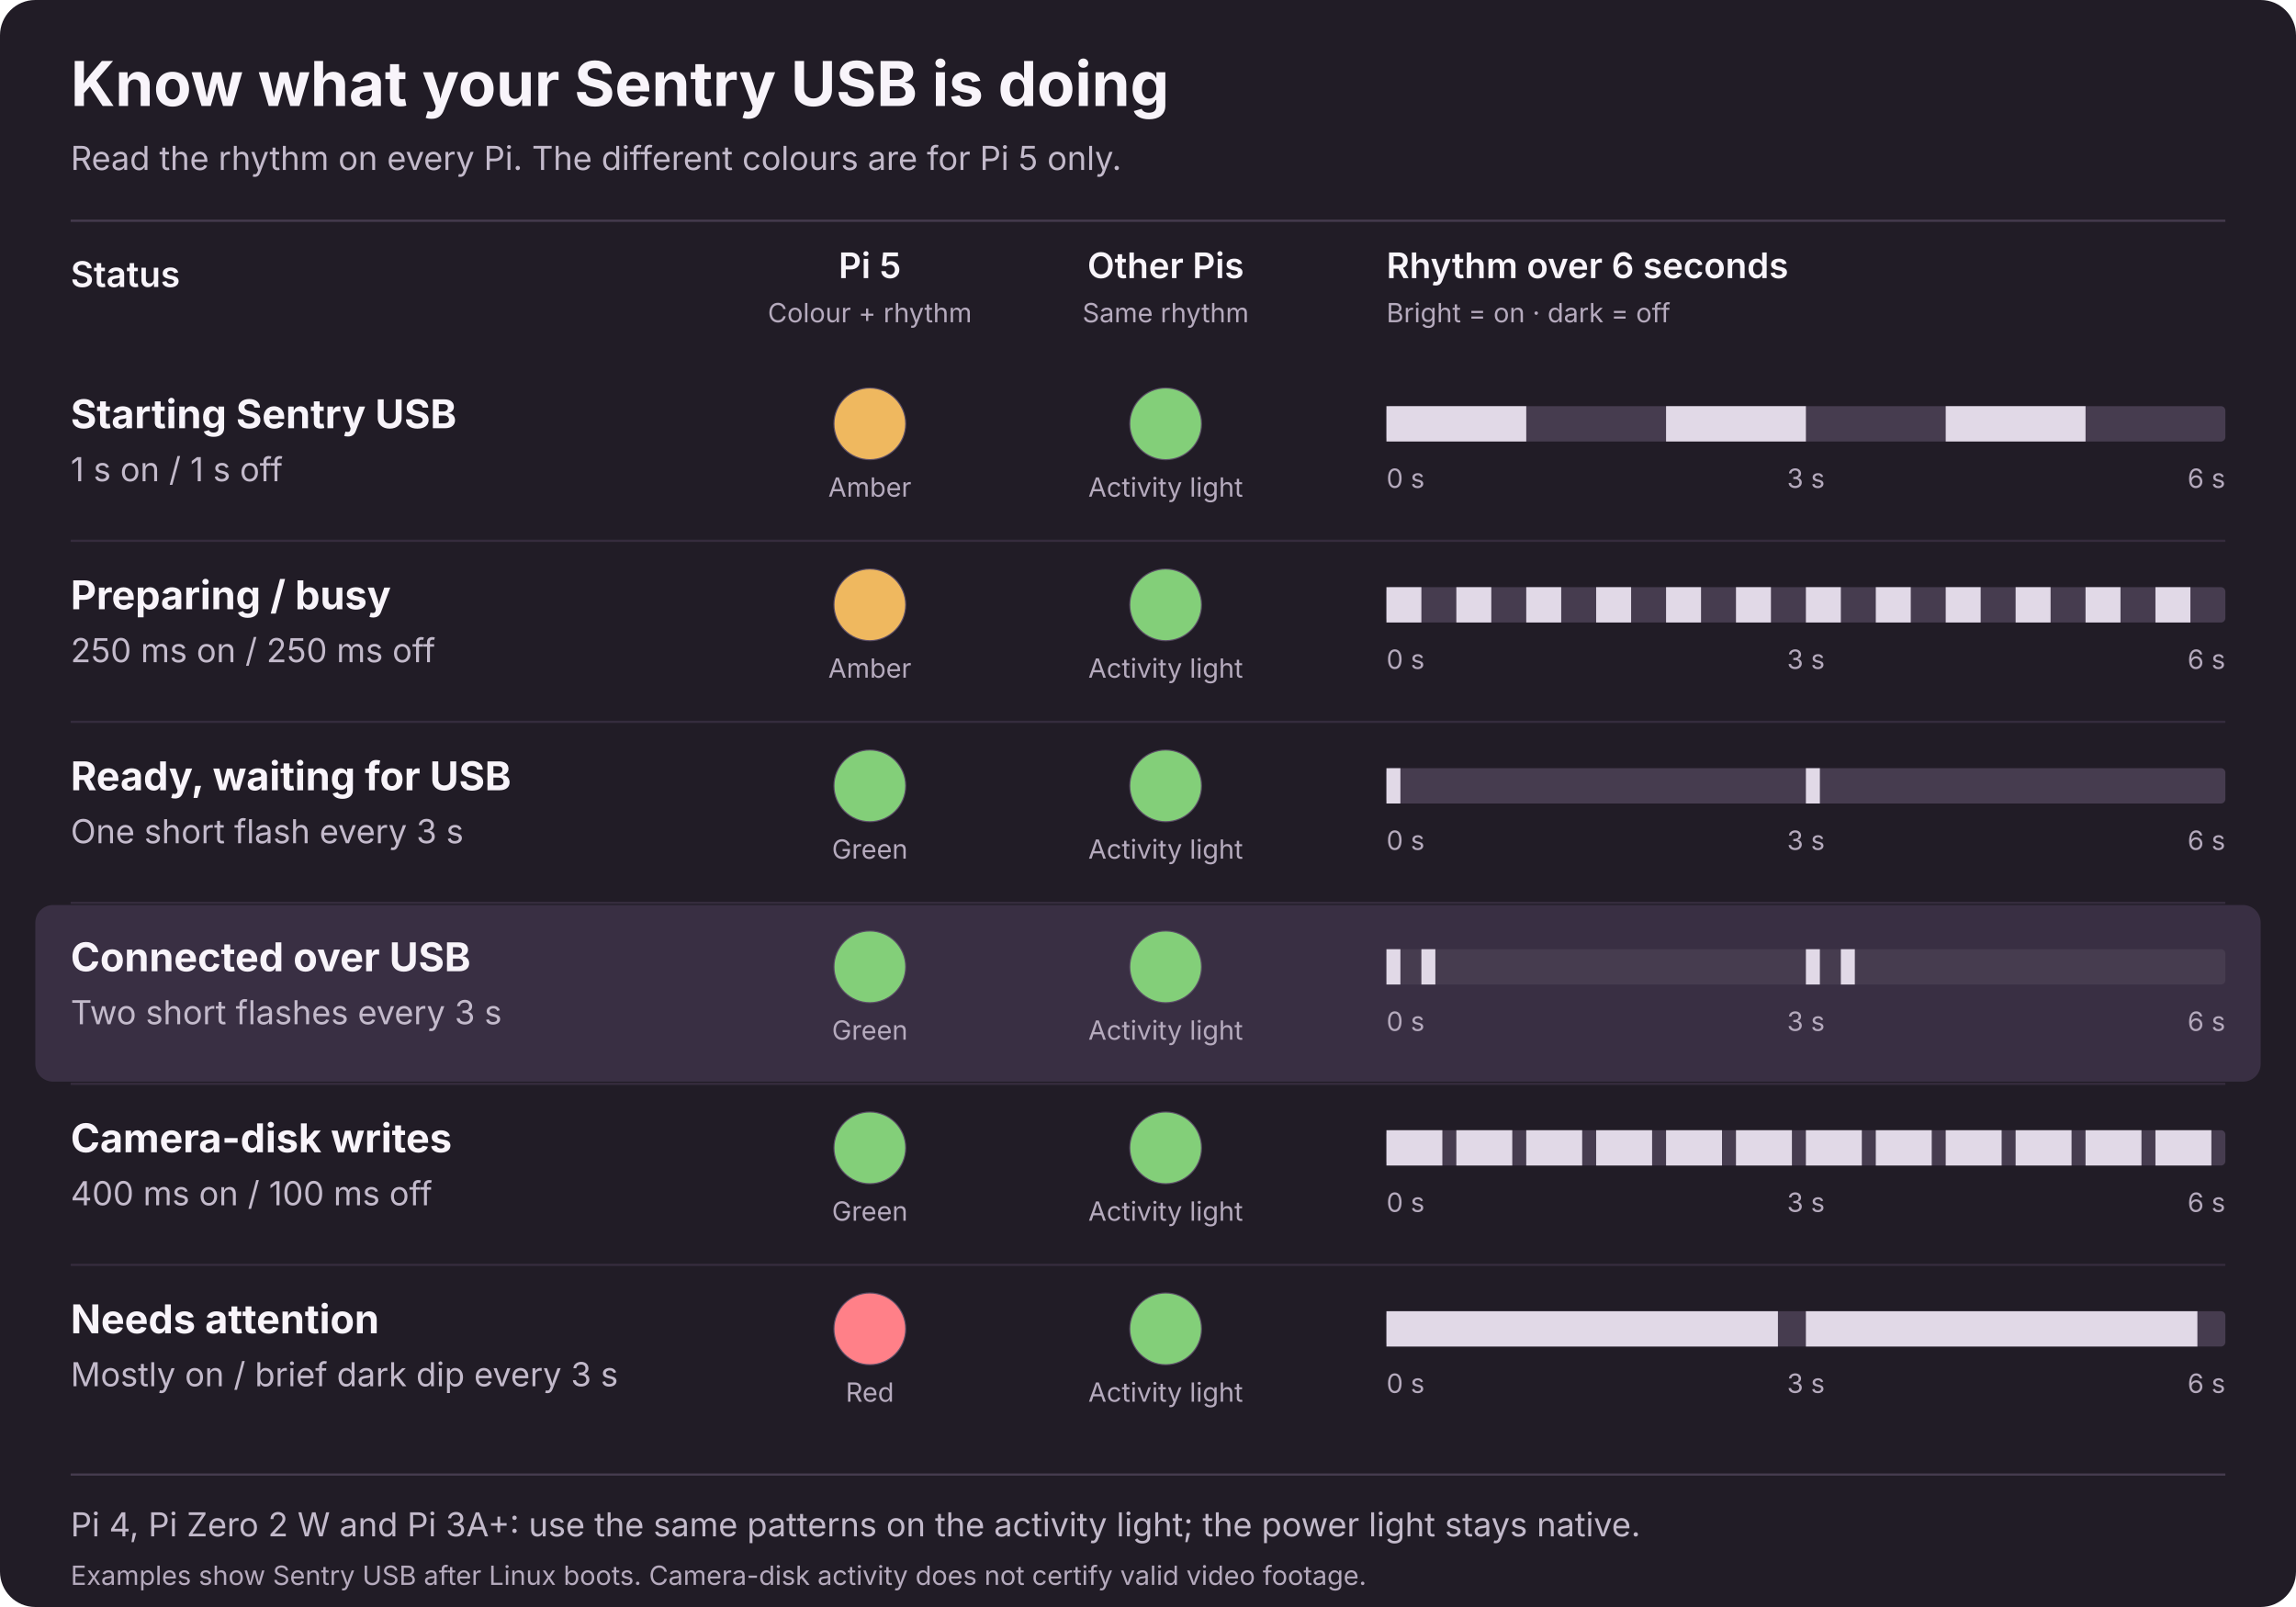
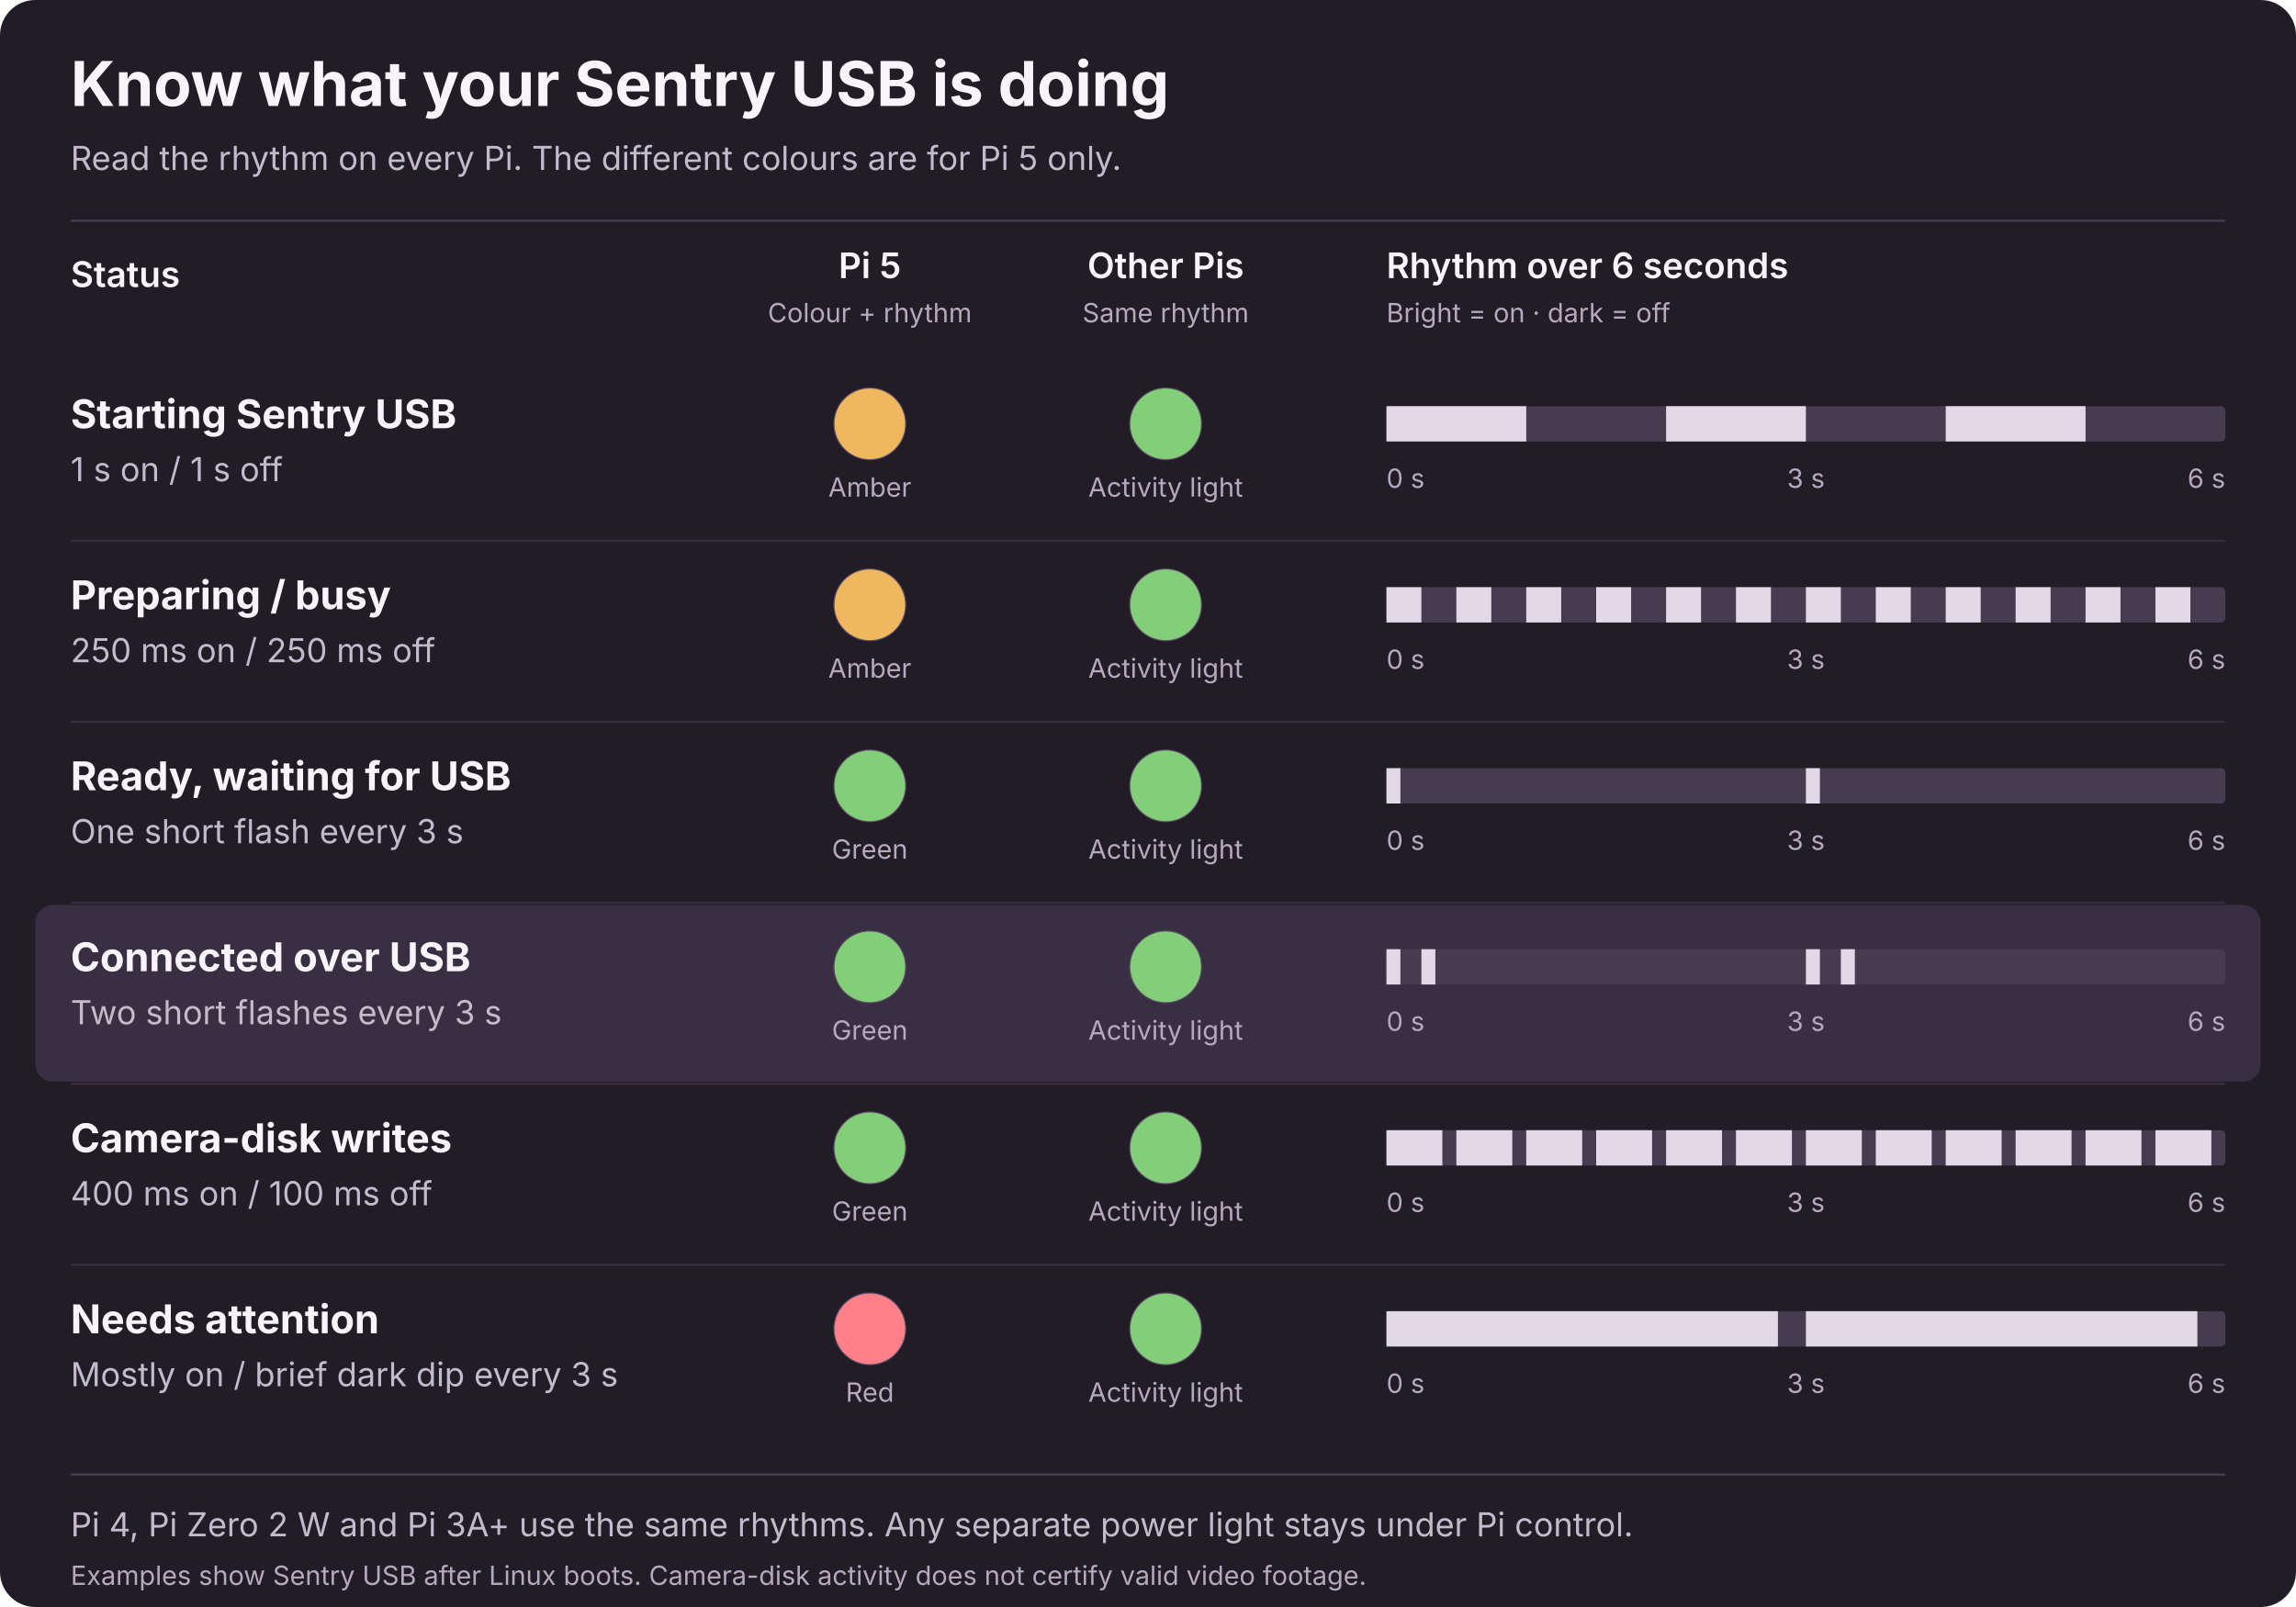
<svg xmlns="http://www.w3.org/2000/svg" width="1040" height="728" viewBox="0 0 1040 728" role="img" aria-labelledby="title description">
  <style>
    text { font-family: -apple-system, BlinkMacSystemFont, "Segoe UI", sans-serif; fill: #f8f4fa; }
    .secondary { fill: #c3bacb; font-size: 15px; }
    .heading { font-size: 16px; font-weight: 600; }
    .state { font-size: 18px; font-weight: 650; }
    .tick { fill: #b5aabd; font-size: 12px; }
    .led { animation-timing-function: steps(1, end); animation-iteration-count: infinite; }
    .starting { animation-name: half; animation-duration: 2s; }
    .preparing { animation-name: half; animation-duration: .5s; }
    .waiting { animation-name: single; animation-duration: 3s; }
    .connected { animation-name: double; animation-duration: 3s; }
    .writing { animation-name: write; animation-duration: .5s; }
    .attention { animation-name: attention; animation-duration: 3s; }
    @keyframes half { 0% { opacity: 1; } 50%, 100% { opacity: 0; } }
    @keyframes single { 0% { opacity: 1; } 3.333%, 100% { opacity: 0; } }
    @keyframes double { 0%, 8.333% { opacity: 1; } 3.333%, 11.667%, 100% { opacity: 0; } }
    @keyframes write { 0% { opacity: 1; } 80%, 100% { opacity: 0; } }
    @keyframes attention { 0% { opacity: 1; } 93.333%, 100% { opacity: 0; } }
    @media (prefers-reduced-motion: reduce) { .led { animation: none; opacity: 1; } }
  </style>
  <rect width="1040" height="728" rx="16" fill="#211c26" />
  <text x="32" y="48" font-size="28" font-weight="700">Know what your Sentry USB is doing</text>
  <text x="32" y="77" class="secondary">Read the rhythm on every Pi. The different colours are for Pi 5 only.</text>
  <path d="M32 100H1008" stroke="#453b4e" />
  <text x="32" y="130" class="heading">Status</text>
  <text x="394" y="126" class="heading" text-anchor="middle">Pi 5</text>
  <text x="394" y="146" class="tick" text-anchor="middle">Colour + rhythm</text>
  <text x="528" y="126" class="heading" text-anchor="middle">Other Pis</text>
  <text x="528" y="146" class="tick" text-anchor="middle">Same rhythm</text>
  <text x="628" y="126" class="heading">Rhythm over 6 seconds</text>
  <text x="628" y="146" class="tick">Bright = on · dark = off</text>
  <g id="starting">
    <text x="32" y="194" class="state">Starting Sentry USB</text>
    <text x="32" y="218" class="secondary">1 s on / 1 s off</text>
    <circle cx="394" cy="192" r="16" fill="#463c4f" stroke="#5b4e66" />
    <circle cx="394" cy="192" r="16" fill="#efb85f" class="led starting" />
    <text x="394" y="225" class="tick" text-anchor="middle">Amber</text>
    <circle cx="528" cy="192" r="16" fill="#463c4f" stroke="#5b4e66" />
    <circle cx="528" cy="192" r="16" fill="#83cf79" class="led starting" />
    <text x="528" y="225" class="tick" text-anchor="middle">Activity light</text>
    <rect x="628" y="184" width="380" height="16" rx="2" fill="#463c4f" />
    <rect x="628.000" y="184" width="63.333" height="16" fill="#e1d9e7" />
    <rect x="754.667" y="184" width="63.333" height="16" fill="#e1d9e7" />
    <rect x="881.333" y="184" width="63.333" height="16" fill="#e1d9e7" />
    <text x="628" y="221" class="tick">0 s</text>
    <text x="818" y="221" class="tick" text-anchor="middle">3 s</text>
    <text x="1008" y="221" class="tick" text-anchor="end">6 s</text>
  </g>
  <path d="M32 245H1008" stroke="#352c3d" />
  <g id="preparing">
    <text x="32" y="276" class="state">Preparing / busy</text>
    <text x="32" y="300" class="secondary">250 ms on / 250 ms off</text>
    <circle cx="394" cy="274" r="16" fill="#463c4f" stroke="#5b4e66" />
    <circle cx="394" cy="274" r="16" fill="#efb85f" class="led preparing" />
    <text x="394" y="307" class="tick" text-anchor="middle">Amber</text>
    <circle cx="528" cy="274" r="16" fill="#463c4f" stroke="#5b4e66" />
    <circle cx="528" cy="274" r="16" fill="#83cf79" class="led preparing" />
    <text x="528" y="307" class="tick" text-anchor="middle">Activity light</text>
    <rect x="628" y="266" width="380" height="16" rx="2" fill="#463c4f" />
    <rect x="628.000" y="266" width="15.833" height="16" fill="#e1d9e7" />
    <rect x="659.667" y="266" width="15.833" height="16" fill="#e1d9e7" />
    <rect x="691.333" y="266" width="15.833" height="16" fill="#e1d9e7" />
    <rect x="723.000" y="266" width="15.833" height="16" fill="#e1d9e7" />
    <rect x="754.667" y="266" width="15.833" height="16" fill="#e1d9e7" />
    <rect x="786.333" y="266" width="15.833" height="16" fill="#e1d9e7" />
    <rect x="818.000" y="266" width="15.833" height="16" fill="#e1d9e7" />
    <rect x="849.667" y="266" width="15.833" height="16" fill="#e1d9e7" />
    <rect x="881.333" y="266" width="15.833" height="16" fill="#e1d9e7" />
    <rect x="913.000" y="266" width="15.833" height="16" fill="#e1d9e7" />
    <rect x="944.667" y="266" width="15.833" height="16" fill="#e1d9e7" />
    <rect x="976.333" y="266" width="15.833" height="16" fill="#e1d9e7" />
    <text x="628" y="303" class="tick">0 s</text>
    <text x="818" y="303" class="tick" text-anchor="middle">3 s</text>
    <text x="1008" y="303" class="tick" text-anchor="end">6 s</text>
  </g>
  <path d="M32 327H1008" stroke="#352c3d" />
  <g id="waiting">
    <text x="32" y="358" class="state">Ready, waiting for USB</text>
    <text x="32" y="382" class="secondary">One short flash every 3 s</text>
    <circle cx="394" cy="356" r="16" fill="#463c4f" stroke="#5b4e66" />
    <circle cx="394" cy="356" r="16" fill="#83cf79" class="led waiting" />
    <text x="394" y="389" class="tick" text-anchor="middle">Green</text>
    <circle cx="528" cy="356" r="16" fill="#463c4f" stroke="#5b4e66" />
    <circle cx="528" cy="356" r="16" fill="#83cf79" class="led waiting" />
    <text x="528" y="389" class="tick" text-anchor="middle">Activity light</text>
    <rect x="628" y="348" width="380" height="16" rx="2" fill="#463c4f" />
    <rect x="628.000" y="348" width="6.333" height="16" fill="#e1d9e7" />
    <rect x="818.000" y="348" width="6.333" height="16" fill="#e1d9e7" />
    <text x="628" y="385" class="tick">0 s</text>
    <text x="818" y="385" class="tick" text-anchor="middle">3 s</text>
    <text x="1008" y="385" class="tick" text-anchor="end">6 s</text>
  </g>
  <path d="M32 409H1008" stroke="#352c3d" />
  <rect x="16" y="410" width="1008" height="80" rx="8" fill="#392f43" />
  <g id="connected">
    <text x="32" y="440" class="state">Connected over USB</text>
    <text x="32" y="464" class="secondary">Two short flashes every 3 s</text>
    <circle cx="394" cy="438" r="16" fill="#463c4f" stroke="#5b4e66" />
    <circle cx="394" cy="438" r="16" fill="#83cf79" class="led connected" />
    <text x="394" y="471" class="tick" text-anchor="middle">Green</text>
    <circle cx="528" cy="438" r="16" fill="#463c4f" stroke="#5b4e66" />
    <circle cx="528" cy="438" r="16" fill="#83cf79" class="led connected" />
    <text x="528" y="471" class="tick" text-anchor="middle">Activity light</text>
    <rect x="628" y="430" width="380" height="16" rx="2" fill="#463c4f" />
    <rect x="628.000" y="430" width="6.333" height="16" fill="#e1d9e7" />
    <rect x="643.833" y="430" width="6.333" height="16" fill="#e1d9e7" />
    <rect x="818.000" y="430" width="6.333" height="16" fill="#e1d9e7" />
    <rect x="833.833" y="430" width="6.333" height="16" fill="#e1d9e7" />
    <text x="628" y="467" class="tick">0 s</text>
    <text x="818" y="467" class="tick" text-anchor="middle">3 s</text>
    <text x="1008" y="467" class="tick" text-anchor="end">6 s</text>
  </g>
  <path d="M32 491H1008" stroke="#352c3d" />
  <g id="writing">
    <text x="32" y="522" class="state">Camera-disk writes</text>
    <text x="32" y="546" class="secondary">400 ms on / 100 ms off</text>
    <circle cx="394" cy="520" r="16" fill="#463c4f" stroke="#5b4e66" />
    <circle cx="394" cy="520" r="16" fill="#83cf79" class="led writing" />
    <text x="394" y="553" class="tick" text-anchor="middle">Green</text>
    <circle cx="528" cy="520" r="16" fill="#463c4f" stroke="#5b4e66" />
    <circle cx="528" cy="520" r="16" fill="#83cf79" class="led writing" />
    <text x="528" y="553" class="tick" text-anchor="middle">Activity light</text>
    <rect x="628" y="512" width="380" height="16" rx="2" fill="#463c4f" />
    <rect x="628.000" y="512" width="25.333" height="16" fill="#e1d9e7" />
    <rect x="659.667" y="512" width="25.333" height="16" fill="#e1d9e7" />
    <rect x="691.333" y="512" width="25.333" height="16" fill="#e1d9e7" />
    <rect x="723.000" y="512" width="25.333" height="16" fill="#e1d9e7" />
    <rect x="754.667" y="512" width="25.333" height="16" fill="#e1d9e7" />
    <rect x="786.333" y="512" width="25.333" height="16" fill="#e1d9e7" />
    <rect x="818.000" y="512" width="25.333" height="16" fill="#e1d9e7" />
    <rect x="849.667" y="512" width="25.333" height="16" fill="#e1d9e7" />
    <rect x="881.333" y="512" width="25.333" height="16" fill="#e1d9e7" />
    <rect x="913.000" y="512" width="25.333" height="16" fill="#e1d9e7" />
    <rect x="944.667" y="512" width="25.333" height="16" fill="#e1d9e7" />
    <rect x="976.333" y="512" width="25.333" height="16" fill="#e1d9e7" />
    <text x="628" y="549" class="tick">0 s</text>
    <text x="818" y="549" class="tick" text-anchor="middle">3 s</text>
    <text x="1008" y="549" class="tick" text-anchor="end">6 s</text>
  </g>
  <path d="M32 573H1008" stroke="#352c3d" />
  <g id="attention">
    <text x="32" y="604" class="state">Needs attention</text>
    <text x="32" y="628" class="secondary">Mostly on / brief dark dip every 3 s</text>
    <circle cx="394" cy="602" r="16" fill="#463c4f" stroke="#5b4e66" />
    <circle cx="394" cy="602" r="16" fill="#ff8088" class="led attention" />
    <text x="394" y="635" class="tick" text-anchor="middle">Red</text>
    <circle cx="528" cy="602" r="16" fill="#463c4f" stroke="#5b4e66" />
    <circle cx="528" cy="602" r="16" fill="#83cf79" class="led attention" />
    <text x="528" y="635" class="tick" text-anchor="middle">Activity light</text>
    <rect x="628" y="594" width="380" height="16" rx="2" fill="#463c4f" />
    <rect x="628.000" y="594" width="177.333" height="16" fill="#e1d9e7" />
    <rect x="818.000" y="594" width="177.333" height="16" fill="#e1d9e7" />
    <text x="628" y="631" class="tick">0 s</text>
    <text x="818" y="631" class="tick" text-anchor="middle">3 s</text>
    <text x="1008" y="631" class="tick" text-anchor="end">6 s</text>
  </g>
  <path d="M32 668H1008" stroke="#453b4e" />
-   <text x="32" y="696" class="secondary">Pi 4, Pi Zero 2 W and Pi 3A+: use the same patterns on the activity light; the power light stays native.</text>
+   <text x="32" y="696" class="secondary">Pi 4, Pi Zero 2 W and Pi 3A+ use the same rhythms. Any separate power light stays under Pi control.</text>
  <text x="32" y="718" class="tick">Examples show Sentry USB after Linux boots. Camera-disk activity does not certify valid video footage.</text>
</svg>
